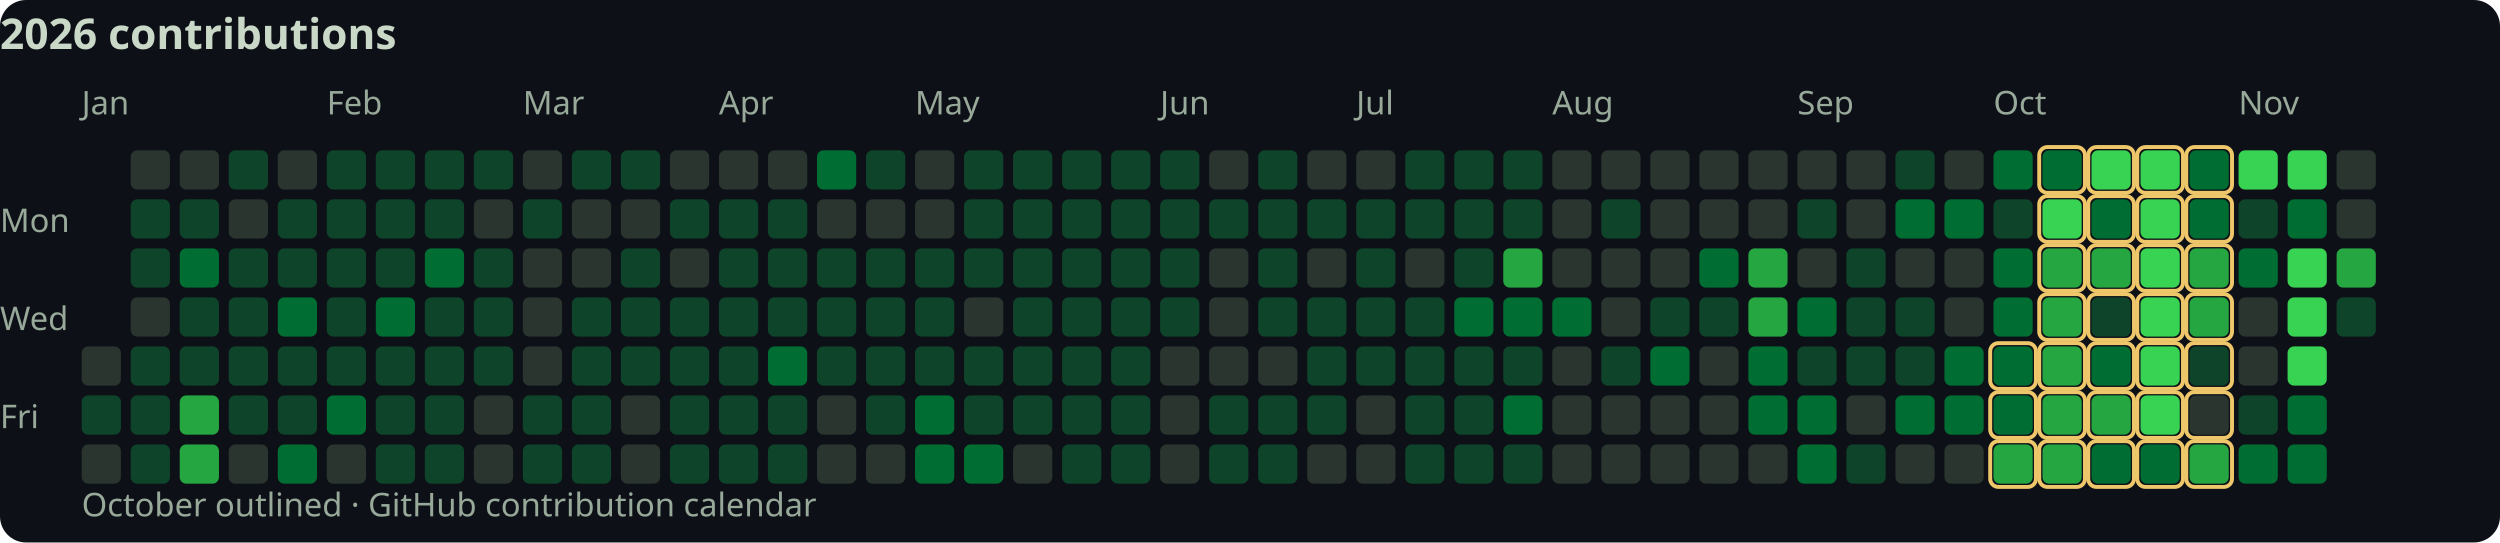
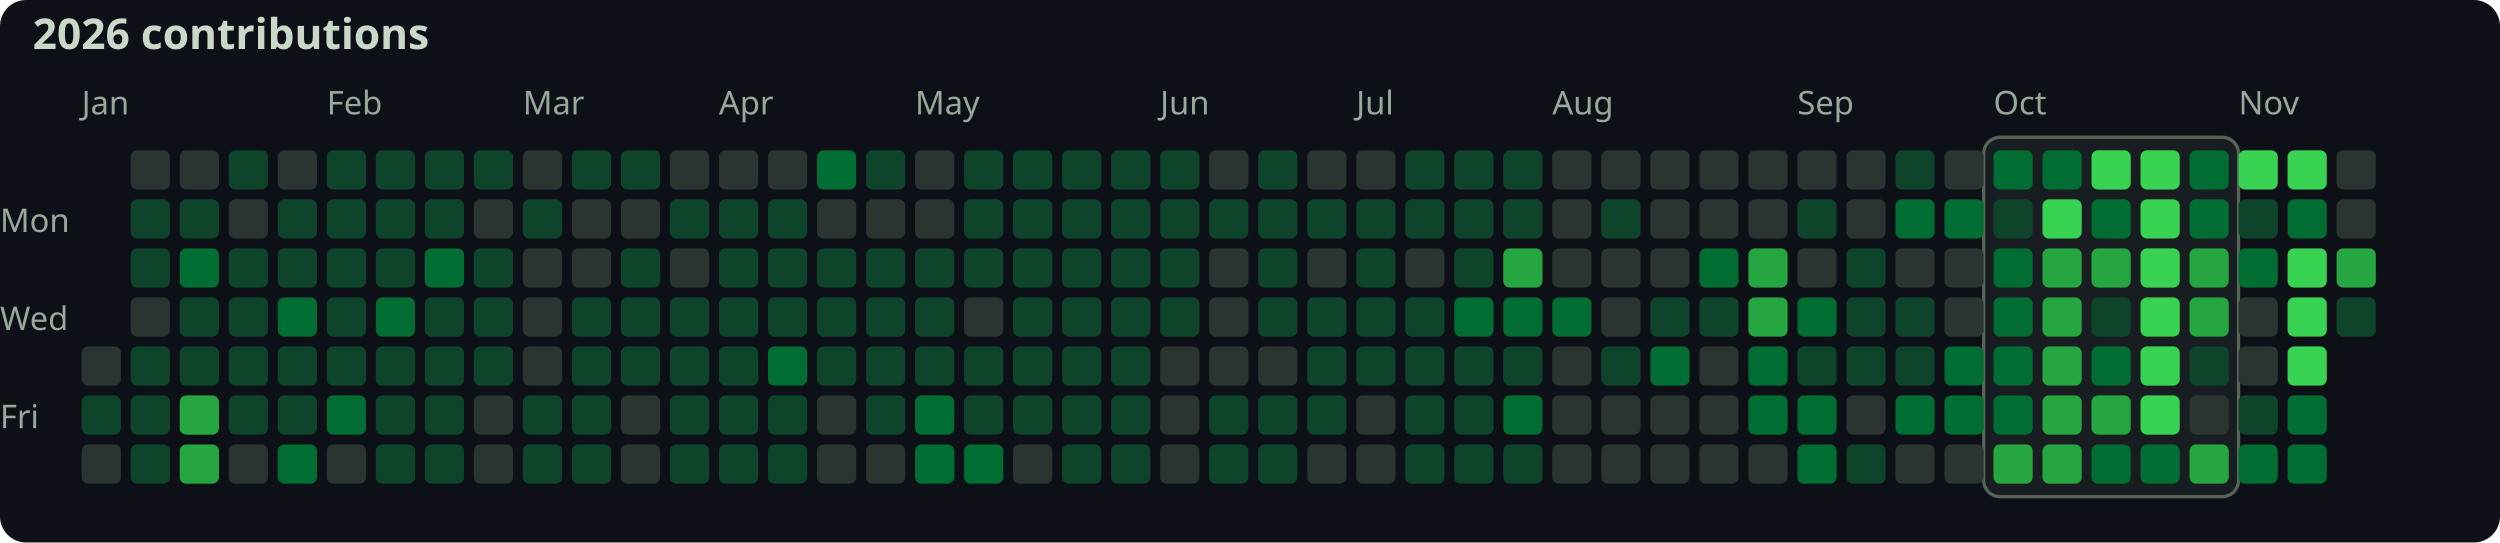
<svg xmlns="http://www.w3.org/2000/svg" viewBox="0 0 765 166" role="img" aria-labelledby="title desc">
  <rect width="765" height="166" rx="8" fill="#0d1117" />
  <style>text{font-family:system-ui,sans-serif;fill:#98a99a;font-size:10px}.headline{font-size:13px;font-weight:600;fill:#c9d8c7}</style>
-   <text class="headline" x="0" y="15">2026 contributions</text>
+   <text class="headline" x="10" y="15">2026 contributions</text>
+   <rect x="607" y="42" width="78" height="110" rx="5" fill="#c5d9b4" fill-opacity=".06" stroke="#b8cfa8" stroke-opacity=".42" stroke-width="1" />
  <text x="25" y="35">Jan</text>
  <rect x="25" y="106" width="12" height="12" rx="2" fill="#29352e" />
  <rect x="25" y="121" width="12" height="12" rx="2" fill="#0e4429" />
  <rect x="25" y="136" width="12" height="12" rx="2" fill="#29352e" />
  <rect x="40" y="46" width="12" height="12" rx="2" fill="#29352e" />
  <rect x="40" y="61" width="12" height="12" rx="2" fill="#0e4429" />
  <rect x="40" y="76" width="12" height="12" rx="2" fill="#0e4429" />
  <rect x="40" y="91" width="12" height="12" rx="2" fill="#29352e" />
  <rect x="40" y="106" width="12" height="12" rx="2" fill="#0e4429" />
  <rect x="40" y="121" width="12" height="12" rx="2" fill="#0e4429" />
  <rect x="40" y="136" width="12" height="12" rx="2" fill="#0e4429" />
  <rect x="55" y="46" width="12" height="12" rx="2" fill="#29352e" />
  <rect x="55" y="61" width="12" height="12" rx="2" fill="#0e4429" />
  <rect x="55" y="76" width="12" height="12" rx="2" fill="#006d32" />
  <rect x="55" y="91" width="12" height="12" rx="2" fill="#0e4429" />
  <rect x="55" y="106" width="12" height="12" rx="2" fill="#0e4429" />
  <rect x="55" y="121" width="12" height="12" rx="2" fill="#26a641" />
  <rect x="55" y="136" width="12" height="12" rx="2" fill="#26a641" />
  <rect x="70" y="46" width="12" height="12" rx="2" fill="#0e4429" />
  <rect x="70" y="61" width="12" height="12" rx="2" fill="#29352e" />
  <rect x="70" y="76" width="12" height="12" rx="2" fill="#0e4429" />
  <rect x="70" y="91" width="12" height="12" rx="2" fill="#0e4429" />
  <rect x="70" y="106" width="12" height="12" rx="2" fill="#0e4429" />
  <rect x="70" y="121" width="12" height="12" rx="2" fill="#0e4429" />
  <rect x="70" y="136" width="12" height="12" rx="2" fill="#29352e" />
  <rect x="85" y="46" width="12" height="12" rx="2" fill="#29352e" />
  <rect x="85" y="61" width="12" height="12" rx="2" fill="#0e4429" />
  <rect x="85" y="76" width="12" height="12" rx="2" fill="#0e4429" />
  <rect x="85" y="91" width="12" height="12" rx="2" fill="#006d32" />
  <rect x="85" y="106" width="12" height="12" rx="2" fill="#0e4429" />
  <rect x="85" y="121" width="12" height="12" rx="2" fill="#0e4429" />
  <rect x="85" y="136" width="12" height="12" rx="2" fill="#006d32" />
  <text x="100" y="35">Feb</text>
  <rect x="100" y="46" width="12" height="12" rx="2" fill="#0e4429" />
  <rect x="100" y="61" width="12" height="12" rx="2" fill="#0e4429" />
  <rect x="100" y="76" width="12" height="12" rx="2" fill="#0e4429" />
  <rect x="100" y="91" width="12" height="12" rx="2" fill="#0e4429" />
  <rect x="100" y="106" width="12" height="12" rx="2" fill="#0e4429" />
  <rect x="100" y="121" width="12" height="12" rx="2" fill="#006d32" />
  <rect x="100" y="136" width="12" height="12" rx="2" fill="#29352e" />
  <rect x="115" y="46" width="12" height="12" rx="2" fill="#0e4429" />
  <rect x="115" y="61" width="12" height="12" rx="2" fill="#0e4429" />
  <rect x="115" y="76" width="12" height="12" rx="2" fill="#0e4429" />
  <rect x="115" y="91" width="12" height="12" rx="2" fill="#006d32" />
  <rect x="115" y="106" width="12" height="12" rx="2" fill="#0e4429" />
  <rect x="115" y="121" width="12" height="12" rx="2" fill="#0e4429" />
  <rect x="115" y="136" width="12" height="12" rx="2" fill="#0e4429" />
  <rect x="130" y="46" width="12" height="12" rx="2" fill="#0e4429" />
  <rect x="130" y="61" width="12" height="12" rx="2" fill="#0e4429" />
  <rect x="130" y="76" width="12" height="12" rx="2" fill="#006d32" />
  <rect x="130" y="91" width="12" height="12" rx="2" fill="#0e4429" />
  <rect x="130" y="106" width="12" height="12" rx="2" fill="#0e4429" />
  <rect x="130" y="121" width="12" height="12" rx="2" fill="#0e4429" />
  <rect x="130" y="136" width="12" height="12" rx="2" fill="#0e4429" />
  <rect x="145" y="46" width="12" height="12" rx="2" fill="#0e4429" />
  <rect x="145" y="61" width="12" height="12" rx="2" fill="#29352e" />
  <rect x="145" y="76" width="12" height="12" rx="2" fill="#0e4429" />
  <rect x="145" y="91" width="12" height="12" rx="2" fill="#0e4429" />
  <rect x="145" y="106" width="12" height="12" rx="2" fill="#0e4429" />
  <rect x="145" y="121" width="12" height="12" rx="2" fill="#29352e" />
  <rect x="145" y="136" width="12" height="12" rx="2" fill="#29352e" />
  <text x="160" y="35">Mar</text>
  <rect x="160" y="46" width="12" height="12" rx="2" fill="#29352e" />
  <rect x="160" y="61" width="12" height="12" rx="2" fill="#0e4429" />
  <rect x="160" y="76" width="12" height="12" rx="2" fill="#29352e" />
  <rect x="160" y="91" width="12" height="12" rx="2" fill="#29352e" />
  <rect x="160" y="106" width="12" height="12" rx="2" fill="#29352e" />
  <rect x="160" y="121" width="12" height="12" rx="2" fill="#0e4429" />
  <rect x="160" y="136" width="12" height="12" rx="2" fill="#0e4429" />
  <rect x="175" y="46" width="12" height="12" rx="2" fill="#0e4429" />
  <rect x="175" y="61" width="12" height="12" rx="2" fill="#29352e" />
  <rect x="175" y="76" width="12" height="12" rx="2" fill="#29352e" />
  <rect x="175" y="91" width="12" height="12" rx="2" fill="#0e4429" />
  <rect x="175" y="106" width="12" height="12" rx="2" fill="#0e4429" />
  <rect x="175" y="121" width="12" height="12" rx="2" fill="#0e4429" />
  <rect x="175" y="136" width="12" height="12" rx="2" fill="#0e4429" />
  <rect x="190" y="46" width="12" height="12" rx="2" fill="#0e4429" />
  <rect x="190" y="61" width="12" height="12" rx="2" fill="#29352e" />
  <rect x="190" y="76" width="12" height="12" rx="2" fill="#0e4429" />
  <rect x="190" y="91" width="12" height="12" rx="2" fill="#0e4429" />
  <rect x="190" y="106" width="12" height="12" rx="2" fill="#0e4429" />
  <rect x="190" y="121" width="12" height="12" rx="2" fill="#29352e" />
  <rect x="190" y="136" width="12" height="12" rx="2" fill="#29352e" />
  <rect x="205" y="46" width="12" height="12" rx="2" fill="#29352e" />
  <rect x="205" y="61" width="12" height="12" rx="2" fill="#0e4429" />
  <rect x="205" y="76" width="12" height="12" rx="2" fill="#29352e" />
  <rect x="205" y="91" width="12" height="12" rx="2" fill="#0e4429" />
  <rect x="205" y="106" width="12" height="12" rx="2" fill="#0e4429" />
  <rect x="205" y="121" width="12" height="12" rx="2" fill="#0e4429" />
  <rect x="205" y="136" width="12" height="12" rx="2" fill="#0e4429" />
  <rect x="220" y="46" width="12" height="12" rx="2" fill="#29352e" />
  <rect x="220" y="61" width="12" height="12" rx="2" fill="#0e4429" />
  <rect x="220" y="76" width="12" height="12" rx="2" fill="#0e4429" />
  <text x="220" y="35">Apr</text>
  <rect x="220" y="91" width="12" height="12" rx="2" fill="#0e4429" />
  <rect x="220" y="106" width="12" height="12" rx="2" fill="#0e4429" />
  <rect x="220" y="121" width="12" height="12" rx="2" fill="#0e4429" />
  <rect x="220" y="136" width="12" height="12" rx="2" fill="#0e4429" />
  <rect x="235" y="46" width="12" height="12" rx="2" fill="#29352e" />
  <rect x="235" y="61" width="12" height="12" rx="2" fill="#0e4429" />
  <rect x="235" y="76" width="12" height="12" rx="2" fill="#0e4429" />
  <rect x="235" y="91" width="12" height="12" rx="2" fill="#0e4429" />
  <rect x="235" y="106" width="12" height="12" rx="2" fill="#006d32" />
  <rect x="235" y="121" width="12" height="12" rx="2" fill="#0e4429" />
  <rect x="235" y="136" width="12" height="12" rx="2" fill="#0e4429" />
  <rect x="250" y="46" width="12" height="12" rx="2" fill="#006d32" />
  <rect x="250" y="61" width="12" height="12" rx="2" fill="#29352e" />
  <rect x="250" y="76" width="12" height="12" rx="2" fill="#0e4429" />
  <rect x="250" y="91" width="12" height="12" rx="2" fill="#0e4429" />
  <rect x="250" y="106" width="12" height="12" rx="2" fill="#0e4429" />
  <rect x="250" y="121" width="12" height="12" rx="2" fill="#29352e" />
  <rect x="250" y="136" width="12" height="12" rx="2" fill="#29352e" />
  <rect x="265" y="46" width="12" height="12" rx="2" fill="#0e4429" />
  <rect x="265" y="61" width="12" height="12" rx="2" fill="#29352e" />
  <rect x="265" y="76" width="12" height="12" rx="2" fill="#0e4429" />
  <rect x="265" y="91" width="12" height="12" rx="2" fill="#0e4429" />
  <rect x="265" y="106" width="12" height="12" rx="2" fill="#0e4429" />
  <rect x="265" y="121" width="12" height="12" rx="2" fill="#0e4429" />
  <rect x="265" y="136" width="12" height="12" rx="2" fill="#29352e" />
  <rect x="280" y="46" width="12" height="12" rx="2" fill="#29352e" />
  <rect x="280" y="61" width="12" height="12" rx="2" fill="#29352e" />
  <rect x="280" y="76" width="12" height="12" rx="2" fill="#0e4429" />
  <rect x="280" y="91" width="12" height="12" rx="2" fill="#0e4429" />
  <rect x="280" y="106" width="12" height="12" rx="2" fill="#0e4429" />
  <text x="280" y="35">May</text>
  <rect x="280" y="121" width="12" height="12" rx="2" fill="#006d32" />
  <rect x="280" y="136" width="12" height="12" rx="2" fill="#006d32" />
  <rect x="295" y="46" width="12" height="12" rx="2" fill="#0e4429" />
  <rect x="295" y="61" width="12" height="12" rx="2" fill="#0e4429" />
  <rect x="295" y="76" width="12" height="12" rx="2" fill="#0e4429" />
  <rect x="295" y="91" width="12" height="12" rx="2" fill="#29352e" />
  <rect x="295" y="106" width="12" height="12" rx="2" fill="#0e4429" />
  <rect x="295" y="121" width="12" height="12" rx="2" fill="#0e4429" />
  <rect x="295" y="136" width="12" height="12" rx="2" fill="#006d32" />
  <rect x="310" y="46" width="12" height="12" rx="2" fill="#0e4429" />
  <rect x="310" y="61" width="12" height="12" rx="2" fill="#0e4429" />
  <rect x="310" y="76" width="12" height="12" rx="2" fill="#0e4429" />
  <rect x="310" y="91" width="12" height="12" rx="2" fill="#0e4429" />
  <rect x="310" y="106" width="12" height="12" rx="2" fill="#0e4429" />
  <rect x="310" y="121" width="12" height="12" rx="2" fill="#0e4429" />
  <rect x="310" y="136" width="12" height="12" rx="2" fill="#29352e" />
  <rect x="325" y="46" width="12" height="12" rx="2" fill="#0e4429" />
  <rect x="325" y="61" width="12" height="12" rx="2" fill="#0e4429" />
  <rect x="325" y="76" width="12" height="12" rx="2" fill="#0e4429" />
  <rect x="325" y="91" width="12" height="12" rx="2" fill="#0e4429" />
  <rect x="325" y="106" width="12" height="12" rx="2" fill="#0e4429" />
  <rect x="325" y="121" width="12" height="12" rx="2" fill="#0e4429" />
  <rect x="325" y="136" width="12" height="12" rx="2" fill="#0e4429" />
  <rect x="340" y="46" width="12" height="12" rx="2" fill="#0e4429" />
  <rect x="340" y="61" width="12" height="12" rx="2" fill="#0e4429" />
  <rect x="340" y="76" width="12" height="12" rx="2" fill="#0e4429" />
  <rect x="340" y="91" width="12" height="12" rx="2" fill="#0e4429" />
  <rect x="340" y="106" width="12" height="12" rx="2" fill="#0e4429" />
  <rect x="340" y="121" width="12" height="12" rx="2" fill="#0e4429" />
  <rect x="340" y="136" width="12" height="12" rx="2" fill="#0e4429" />
  <rect x="355" y="46" width="12" height="12" rx="2" fill="#0e4429" />
  <text x="355" y="35">Jun</text>
  <rect x="355" y="61" width="12" height="12" rx="2" fill="#0e4429" />
  <rect x="355" y="76" width="12" height="12" rx="2" fill="#0e4429" />
  <rect x="355" y="91" width="12" height="12" rx="2" fill="#0e4429" />
  <rect x="355" y="106" width="12" height="12" rx="2" fill="#29352e" />
  <rect x="355" y="121" width="12" height="12" rx="2" fill="#29352e" />
  <rect x="355" y="136" width="12" height="12" rx="2" fill="#29352e" />
  <rect x="370" y="46" width="12" height="12" rx="2" fill="#29352e" />
  <rect x="370" y="61" width="12" height="12" rx="2" fill="#0e4429" />
  <rect x="370" y="76" width="12" height="12" rx="2" fill="#29352e" />
  <rect x="370" y="91" width="12" height="12" rx="2" fill="#29352e" />
  <rect x="370" y="106" width="12" height="12" rx="2" fill="#29352e" />
  <rect x="370" y="121" width="12" height="12" rx="2" fill="#0e4429" />
  <rect x="370" y="136" width="12" height="12" rx="2" fill="#0e4429" />
  <rect x="385" y="46" width="12" height="12" rx="2" fill="#0e4429" />
  <rect x="385" y="61" width="12" height="12" rx="2" fill="#0e4429" />
  <rect x="385" y="76" width="12" height="12" rx="2" fill="#0e4429" />
  <rect x="385" y="91" width="12" height="12" rx="2" fill="#0e4429" />
  <rect x="385" y="106" width="12" height="12" rx="2" fill="#29352e" />
  <rect x="385" y="121" width="12" height="12" rx="2" fill="#0e4429" />
  <rect x="385" y="136" width="12" height="12" rx="2" fill="#0e4429" />
  <rect x="400" y="46" width="12" height="12" rx="2" fill="#29352e" />
  <rect x="400" y="61" width="12" height="12" rx="2" fill="#0e4429" />
  <rect x="400" y="76" width="12" height="12" rx="2" fill="#29352e" />
  <rect x="400" y="91" width="12" height="12" rx="2" fill="#0e4429" />
  <rect x="400" y="106" width="12" height="12" rx="2" fill="#0e4429" />
  <rect x="400" y="121" width="12" height="12" rx="2" fill="#0e4429" />
  <rect x="400" y="136" width="12" height="12" rx="2" fill="#29352e" />
  <rect x="415" y="46" width="12" height="12" rx="2" fill="#29352e" />
  <rect x="415" y="61" width="12" height="12" rx="2" fill="#0e4429" />
  <rect x="415" y="76" width="12" height="12" rx="2" fill="#0e4429" />
  <text x="415" y="35">Jul</text>
  <rect x="415" y="91" width="12" height="12" rx="2" fill="#0e4429" />
  <rect x="415" y="106" width="12" height="12" rx="2" fill="#0e4429" />
  <rect x="415" y="121" width="12" height="12" rx="2" fill="#29352e" />
  <rect x="415" y="136" width="12" height="12" rx="2" fill="#29352e" />
  <rect x="430" y="46" width="12" height="12" rx="2" fill="#0e4429" />
  <rect x="430" y="61" width="12" height="12" rx="2" fill="#0e4429" />
  <rect x="430" y="76" width="12" height="12" rx="2" fill="#29352e" />
  <rect x="430" y="91" width="12" height="12" rx="2" fill="#0e4429" />
  <rect x="430" y="106" width="12" height="12" rx="2" fill="#0e4429" />
  <rect x="430" y="121" width="12" height="12" rx="2" fill="#0e4429" />
  <rect x="430" y="136" width="12" height="12" rx="2" fill="#0e4429" />
  <rect x="445" y="46" width="12" height="12" rx="2" fill="#0e4429" />
  <rect x="445" y="61" width="12" height="12" rx="2" fill="#0e4429" />
  <rect x="445" y="76" width="12" height="12" rx="2" fill="#0e4429" />
  <rect x="445" y="91" width="12" height="12" rx="2" fill="#006d32" />
  <rect x="445" y="106" width="12" height="12" rx="2" fill="#0e4429" />
  <rect x="445" y="121" width="12" height="12" rx="2" fill="#0e4429" />
  <rect x="445" y="136" width="12" height="12" rx="2" fill="#0e4429" />
  <rect x="460" y="46" width="12" height="12" rx="2" fill="#0e4429" />
  <rect x="460" y="61" width="12" height="12" rx="2" fill="#0e4429" />
  <rect x="460" y="76" width="12" height="12" rx="2" fill="#26a641" />
  <rect x="460" y="91" width="12" height="12" rx="2" fill="#006d32" />
  <rect x="460" y="106" width="12" height="12" rx="2" fill="#0e4429" />
  <rect x="460" y="121" width="12" height="12" rx="2" fill="#006d32" />
  <rect x="460" y="136" width="12" height="12" rx="2" fill="#0e4429" />
  <rect x="475" y="46" width="12" height="12" rx="2" fill="#29352e" />
  <rect x="475" y="61" width="12" height="12" rx="2" fill="#29352e" />
  <rect x="475" y="76" width="12" height="12" rx="2" fill="#29352e" />
  <rect x="475" y="91" width="12" height="12" rx="2" fill="#006d32" />
  <rect x="475" y="106" width="12" height="12" rx="2" fill="#29352e" />
  <rect x="475" y="121" width="12" height="12" rx="2" fill="#29352e" />
  <text x="475" y="35">Aug</text>
  <rect x="475" y="136" width="12" height="12" rx="2" fill="#29352e" />
  <rect x="490" y="46" width="12" height="12" rx="2" fill="#29352e" />
  <rect x="490" y="61" width="12" height="12" rx="2" fill="#0e4429" />
  <rect x="490" y="76" width="12" height="12" rx="2" fill="#29352e" />
  <rect x="490" y="91" width="12" height="12" rx="2" fill="#29352e" />
  <rect x="490" y="106" width="12" height="12" rx="2" fill="#0e4429" />
  <rect x="490" y="121" width="12" height="12" rx="2" fill="#29352e" />
  <rect x="490" y="136" width="12" height="12" rx="2" fill="#29352e" />
  <rect x="505" y="46" width="12" height="12" rx="2" fill="#29352e" />
  <rect x="505" y="61" width="12" height="12" rx="2" fill="#29352e" />
  <rect x="505" y="76" width="12" height="12" rx="2" fill="#29352e" />
  <rect x="505" y="91" width="12" height="12" rx="2" fill="#0e4429" />
  <rect x="505" y="106" width="12" height="12" rx="2" fill="#006d32" />
  <rect x="505" y="121" width="12" height="12" rx="2" fill="#29352e" />
  <rect x="505" y="136" width="12" height="12" rx="2" fill="#29352e" />
  <rect x="520" y="46" width="12" height="12" rx="2" fill="#29352e" />
  <rect x="520" y="61" width="12" height="12" rx="2" fill="#29352e" />
  <rect x="520" y="76" width="12" height="12" rx="2" fill="#006d32" />
  <rect x="520" y="91" width="12" height="12" rx="2" fill="#0e4429" />
  <rect x="520" y="106" width="12" height="12" rx="2" fill="#29352e" />
  <rect x="520" y="121" width="12" height="12" rx="2" fill="#29352e" />
  <rect x="520" y="136" width="12" height="12" rx="2" fill="#29352e" />
  <rect x="535" y="46" width="12" height="12" rx="2" fill="#29352e" />
  <rect x="535" y="61" width="12" height="12" rx="2" fill="#29352e" />
  <rect x="535" y="76" width="12" height="12" rx="2" fill="#26a641" />
  <rect x="535" y="91" width="12" height="12" rx="2" fill="#26a641" />
  <rect x="535" y="106" width="12" height="12" rx="2" fill="#006d32" />
  <rect x="535" y="121" width="12" height="12" rx="2" fill="#006d32" />
  <rect x="535" y="136" width="12" height="12" rx="2" fill="#29352e" />
  <rect x="550" y="46" width="12" height="12" rx="2" fill="#29352e" />
  <rect x="550" y="61" width="12" height="12" rx="2" fill="#0e4429" />
  <text x="550" y="35">Sep</text>
  <rect x="550" y="76" width="12" height="12" rx="2" fill="#29352e" />
  <rect x="550" y="91" width="12" height="12" rx="2" fill="#006d32" />
  <rect x="550" y="106" width="12" height="12" rx="2" fill="#0e4429" />
  <rect x="550" y="121" width="12" height="12" rx="2" fill="#006d32" />
  <rect x="550" y="136" width="12" height="12" rx="2" fill="#006d32" />
  <rect x="565" y="46" width="12" height="12" rx="2" fill="#29352e" />
  <rect x="565" y="61" width="12" height="12" rx="2" fill="#29352e" />
  <rect x="565" y="76" width="12" height="12" rx="2" fill="#0e4429" />
  <rect x="565" y="91" width="12" height="12" rx="2" fill="#0e4429" />
  <rect x="565" y="106" width="12" height="12" rx="2" fill="#0e4429" />
  <rect x="565" y="121" width="12" height="12" rx="2" fill="#29352e" />
  <rect x="565" y="136" width="12" height="12" rx="2" fill="#0e4429" />
  <rect x="580" y="46" width="12" height="12" rx="2" fill="#0e4429" />
  <rect x="580" y="61" width="12" height="12" rx="2" fill="#006d32" />
  <rect x="580" y="76" width="12" height="12" rx="2" fill="#29352e" />
  <rect x="580" y="91" width="12" height="12" rx="2" fill="#0e4429" />
  <rect x="580" y="106" width="12" height="12" rx="2" fill="#0e4429" />
  <rect x="580" y="121" width="12" height="12" rx="2" fill="#006d32" />
  <rect x="580" y="136" width="12" height="12" rx="2" fill="#29352e" />
  <rect x="595" y="46" width="12" height="12" rx="2" fill="#29352e" />
  <rect x="595" y="61" width="12" height="12" rx="2" fill="#006d32" />
  <rect x="595" y="76" width="12" height="12" rx="2" fill="#29352e" />
  <rect x="595" y="91" width="12" height="12" rx="2" fill="#29352e" />
  <rect x="595" y="106" width="12" height="12" rx="2" fill="#006d32" />
  <rect x="595" y="121" width="12" height="12" rx="2" fill="#006d32" />
  <rect x="595" y="136" width="12" height="12" rx="2" fill="#29352e" />
  <rect x="610" y="46" width="12" height="12" rx="2" fill="#006d32" />
  <rect x="610" y="61" width="12" height="12" rx="2" fill="#0e4429" />
  <rect x="610" y="76" width="12" height="12" rx="2" fill="#006d32" />
  <rect x="610" y="91" width="12" height="12" rx="2" fill="#006d32" />
  <text x="610" y="35">Oct</text>
  <rect x="610" y="106" width="12" height="12" rx="2" fill="#006d32" />
-   <rect x="609" y="105" width="14" height="14" rx="2.5" fill="none" stroke="#efc76b" stroke-width="1.2" />
  <rect x="610" y="121" width="12" height="12" rx="2" fill="#006d32" />
-   <rect x="609" y="120" width="14" height="14" rx="2.5" fill="none" stroke="#efc76b" stroke-width="1.2" />
  <rect x="610" y="136" width="12" height="12" rx="2" fill="#26a641" />
-   <rect x="609" y="135" width="14" height="14" rx="2.5" fill="none" stroke="#efc76b" stroke-width="1.2" />
  <rect x="625" y="46" width="12" height="12" rx="2" fill="#006d32" />
-   <rect x="624" y="45" width="14" height="14" rx="2.5" fill="none" stroke="#efc76b" stroke-width="1.2" />
  <rect x="625" y="61" width="12" height="12" rx="2" fill="#39d353" />
-   <rect x="624" y="60" width="14" height="14" rx="2.5" fill="none" stroke="#efc76b" stroke-width="1.2" />
  <rect x="625" y="76" width="12" height="12" rx="2" fill="#26a641" />
-   <rect x="624" y="75" width="14" height="14" rx="2.5" fill="none" stroke="#efc76b" stroke-width="1.2" />
  <rect x="625" y="91" width="12" height="12" rx="2" fill="#26a641" />
-   <rect x="624" y="90" width="14" height="14" rx="2.5" fill="none" stroke="#efc76b" stroke-width="1.2" />
  <rect x="625" y="106" width="12" height="12" rx="2" fill="#26a641" />
-   <rect x="624" y="105" width="14" height="14" rx="2.5" fill="none" stroke="#efc76b" stroke-width="1.2" />
  <rect x="625" y="121" width="12" height="12" rx="2" fill="#26a641" />
-   <rect x="624" y="120" width="14" height="14" rx="2.5" fill="none" stroke="#efc76b" stroke-width="1.2" />
  <rect x="625" y="136" width="12" height="12" rx="2" fill="#26a641" />
-   <rect x="624" y="135" width="14" height="14" rx="2.5" fill="none" stroke="#efc76b" stroke-width="1.2" />
  <rect x="640" y="46" width="12" height="12" rx="2" fill="#39d353" />
-   <rect x="639" y="45" width="14" height="14" rx="2.5" fill="none" stroke="#efc76b" stroke-width="1.2" />
  <rect x="640" y="61" width="12" height="12" rx="2" fill="#006d32" />
-   <rect x="639" y="60" width="14" height="14" rx="2.5" fill="none" stroke="#efc76b" stroke-width="1.2" />
  <rect x="640" y="76" width="12" height="12" rx="2" fill="#26a641" />
-   <rect x="639" y="75" width="14" height="14" rx="2.5" fill="none" stroke="#efc76b" stroke-width="1.2" />
  <rect x="640" y="91" width="12" height="12" rx="2" fill="#0e4429" />
-   <rect x="639" y="90" width="14" height="14" rx="2.5" fill="none" stroke="#efc76b" stroke-width="1.2" />
  <rect x="640" y="106" width="12" height="12" rx="2" fill="#006d32" />
-   <rect x="639" y="105" width="14" height="14" rx="2.5" fill="none" stroke="#efc76b" stroke-width="1.2" />
  <rect x="640" y="121" width="12" height="12" rx="2" fill="#26a641" />
-   <rect x="639" y="120" width="14" height="14" rx="2.5" fill="none" stroke="#efc76b" stroke-width="1.2" />
  <rect x="640" y="136" width="12" height="12" rx="2" fill="#006d32" />
-   <rect x="639" y="135" width="14" height="14" rx="2.5" fill="none" stroke="#efc76b" stroke-width="1.2" />
  <rect x="655" y="46" width="12" height="12" rx="2" fill="#39d353" />
-   <rect x="654" y="45" width="14" height="14" rx="2.5" fill="none" stroke="#efc76b" stroke-width="1.2" />
  <rect x="655" y="61" width="12" height="12" rx="2" fill="#39d353" />
-   <rect x="654" y="60" width="14" height="14" rx="2.5" fill="none" stroke="#efc76b" stroke-width="1.2" />
  <rect x="655" y="76" width="12" height="12" rx="2" fill="#39d353" />
-   <rect x="654" y="75" width="14" height="14" rx="2.5" fill="none" stroke="#efc76b" stroke-width="1.2" />
  <rect x="655" y="91" width="12" height="12" rx="2" fill="#39d353" />
-   <rect x="654" y="90" width="14" height="14" rx="2.5" fill="none" stroke="#efc76b" stroke-width="1.2" />
  <rect x="655" y="106" width="12" height="12" rx="2" fill="#39d353" />
-   <rect x="654" y="105" width="14" height="14" rx="2.5" fill="none" stroke="#efc76b" stroke-width="1.2" />
  <rect x="655" y="121" width="12" height="12" rx="2" fill="#39d353" />
-   <rect x="654" y="120" width="14" height="14" rx="2.5" fill="none" stroke="#efc76b" stroke-width="1.2" />
  <rect x="655" y="136" width="12" height="12" rx="2" fill="#006d32" />
-   <rect x="654" y="135" width="14" height="14" rx="2.5" fill="none" stroke="#efc76b" stroke-width="1.2" />
  <rect x="670" y="46" width="12" height="12" rx="2" fill="#006d32" />
-   <rect x="669" y="45" width="14" height="14" rx="2.5" fill="none" stroke="#efc76b" stroke-width="1.2" />
  <rect x="670" y="61" width="12" height="12" rx="2" fill="#006d32" />
-   <rect x="669" y="60" width="14" height="14" rx="2.5" fill="none" stroke="#efc76b" stroke-width="1.2" />
  <rect x="670" y="76" width="12" height="12" rx="2" fill="#26a641" />
-   <rect x="669" y="75" width="14" height="14" rx="2.5" fill="none" stroke="#efc76b" stroke-width="1.2" />
  <rect x="670" y="91" width="12" height="12" rx="2" fill="#26a641" />
-   <rect x="669" y="90" width="14" height="14" rx="2.5" fill="none" stroke="#efc76b" stroke-width="1.2" />
  <rect x="670" y="106" width="12" height="12" rx="2" fill="#0e4429" />
-   <rect x="669" y="105" width="14" height="14" rx="2.5" fill="none" stroke="#efc76b" stroke-width="1.2" />
  <rect x="670" y="121" width="12" height="12" rx="2" fill="#29352e" />
-   <rect x="669" y="120" width="14" height="14" rx="2.5" fill="none" stroke="#efc76b" stroke-width="1.2" />
  <rect x="670" y="136" width="12" height="12" rx="2" fill="#26a641" />
-   <rect x="669" y="135" width="14" height="14" rx="2.5" fill="none" stroke="#efc76b" stroke-width="1.2" />
  <text x="685" y="35">Nov</text>
  <rect x="685" y="46" width="12" height="12" rx="2" fill="#39d353" />
  <rect x="685" y="61" width="12" height="12" rx="2" fill="#0e4429" />
  <rect x="685" y="76" width="12" height="12" rx="2" fill="#006d32" />
  <rect x="685" y="91" width="12" height="12" rx="2" fill="#29352e" />
  <rect x="685" y="106" width="12" height="12" rx="2" fill="#29352e" />
  <rect x="685" y="121" width="12" height="12" rx="2" fill="#0e4429" />
  <rect x="685" y="136" width="12" height="12" rx="2" fill="#006d32" />
  <rect x="700" y="46" width="12" height="12" rx="2" fill="#39d353" />
  <rect x="700" y="61" width="12" height="12" rx="2" fill="#006d32" />
  <rect x="700" y="76" width="12" height="12" rx="2" fill="#39d353" />
  <rect x="700" y="91" width="12" height="12" rx="2" fill="#39d353" />
  <rect x="700" y="106" width="12" height="12" rx="2" fill="#39d353" />
  <rect x="700" y="121" width="12" height="12" rx="2" fill="#006d32" />
  <rect x="700" y="136" width="12" height="12" rx="2" fill="#006d32" />
  <rect x="715" y="46" width="12" height="12" rx="2" fill="#29352e" />
  <rect x="715" y="61" width="12" height="12" rx="2" fill="#29352e" />
  <rect x="715" y="76" width="12" height="12" rx="2" fill="#26a641" />
  <rect x="715" y="91" width="12" height="12" rx="2" fill="#0e4429" />
  <text x="0" y="71">Mon</text>
  <text x="0" y="101">Wed</text>
  <text x="0" y="131">Fri</text>
-   <text x="25" y="158">October outlined · GitHub contribution calendar</text>
</svg>
